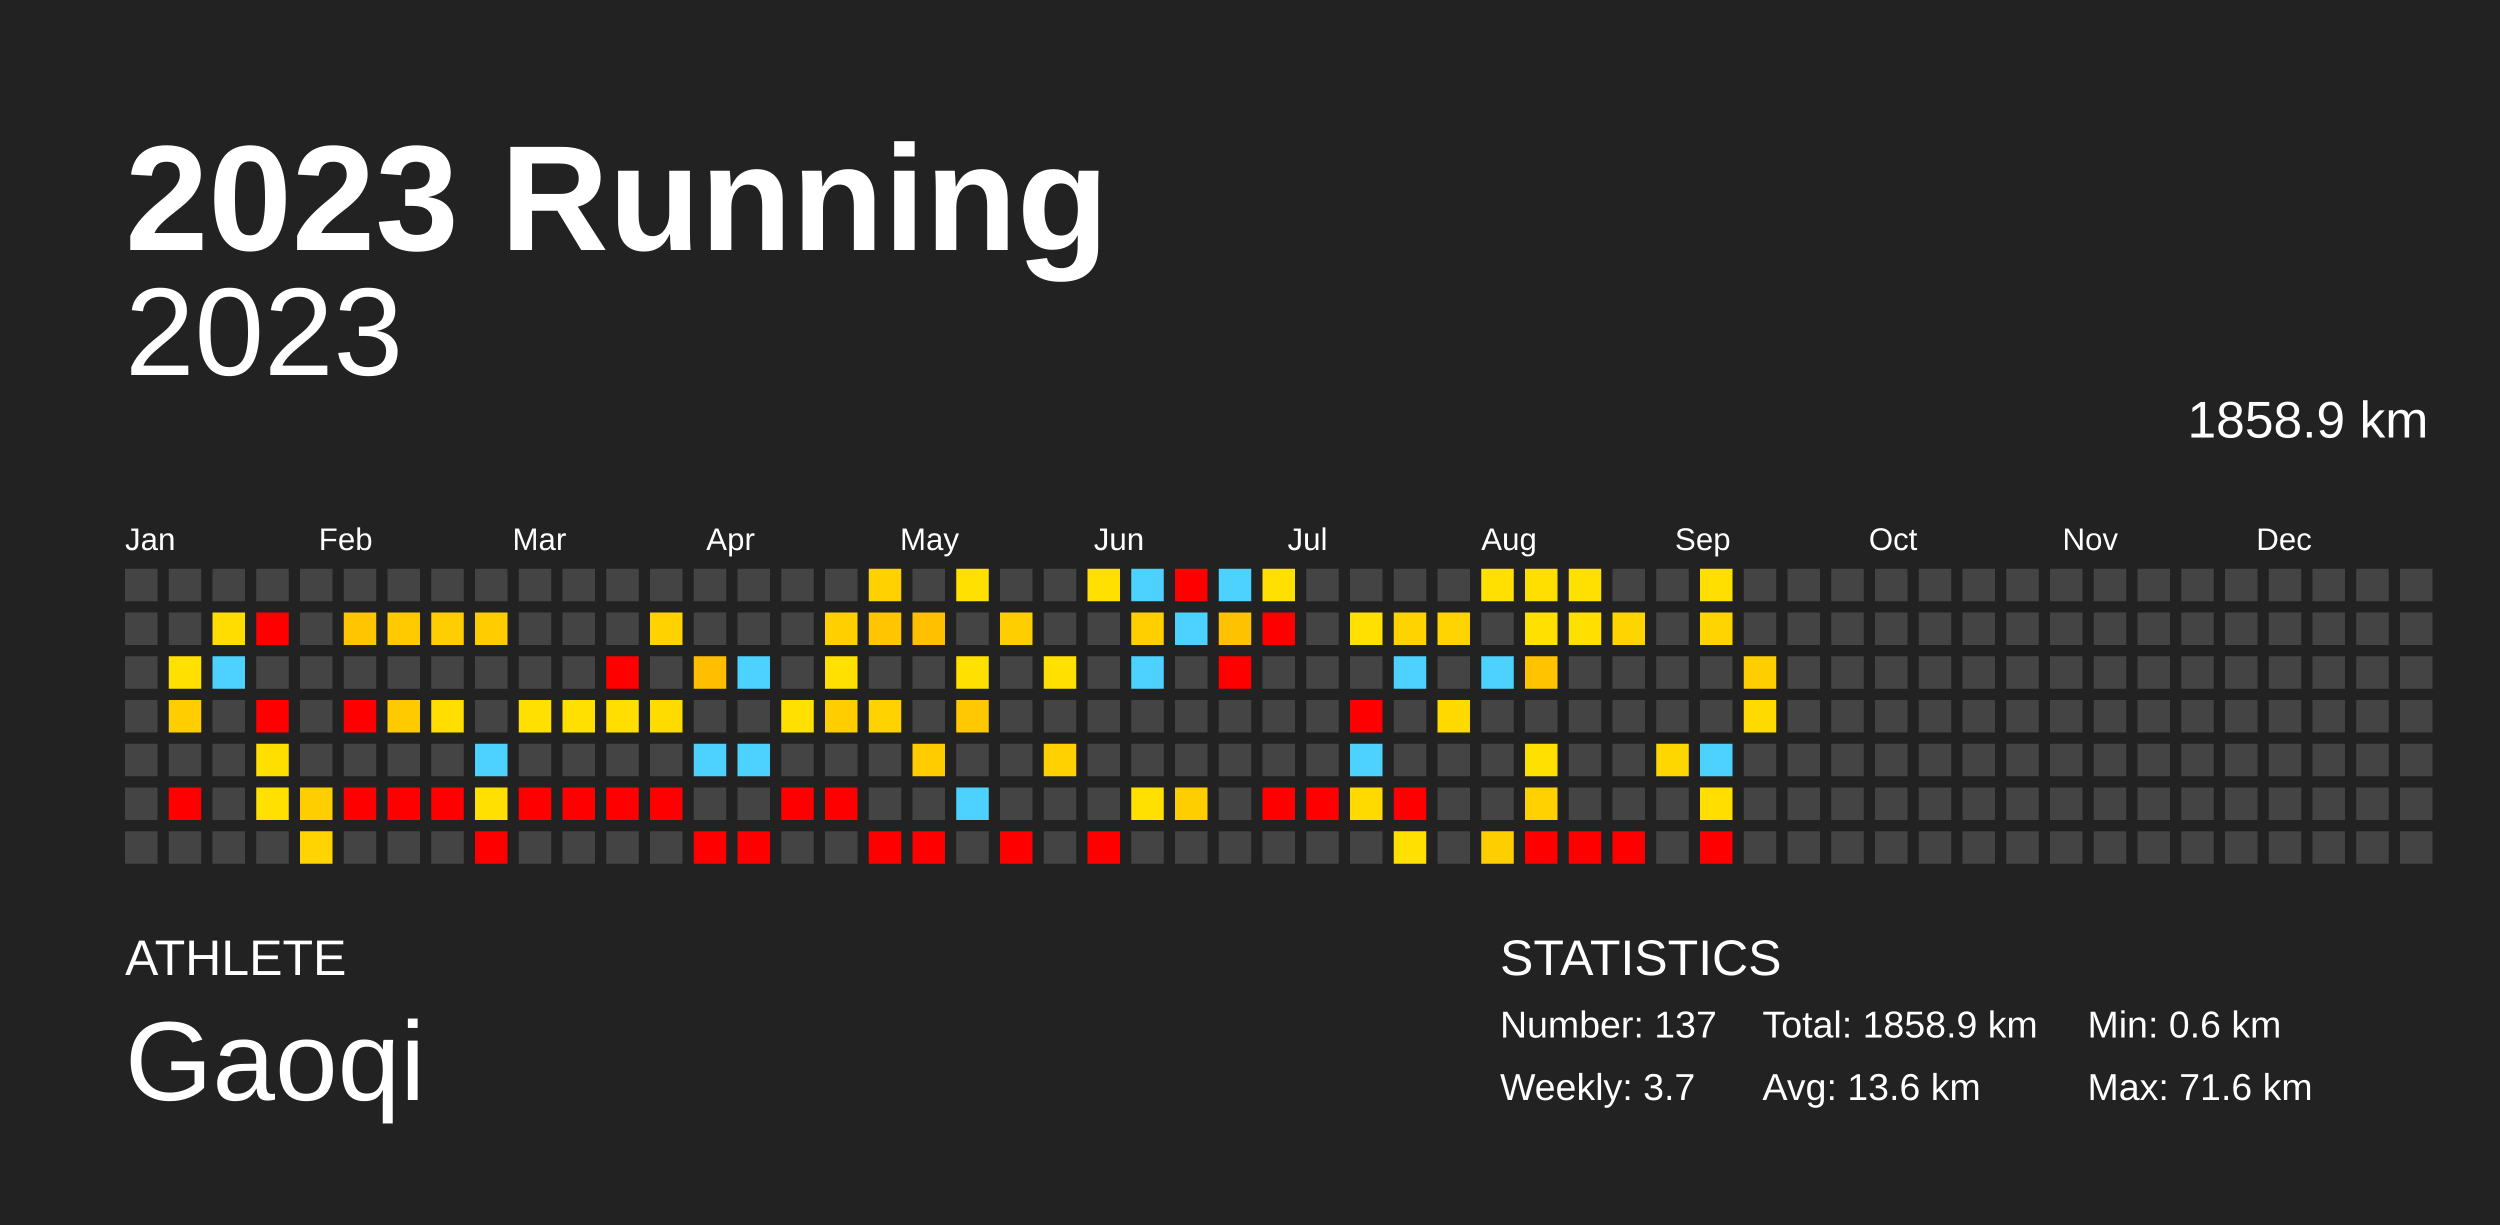
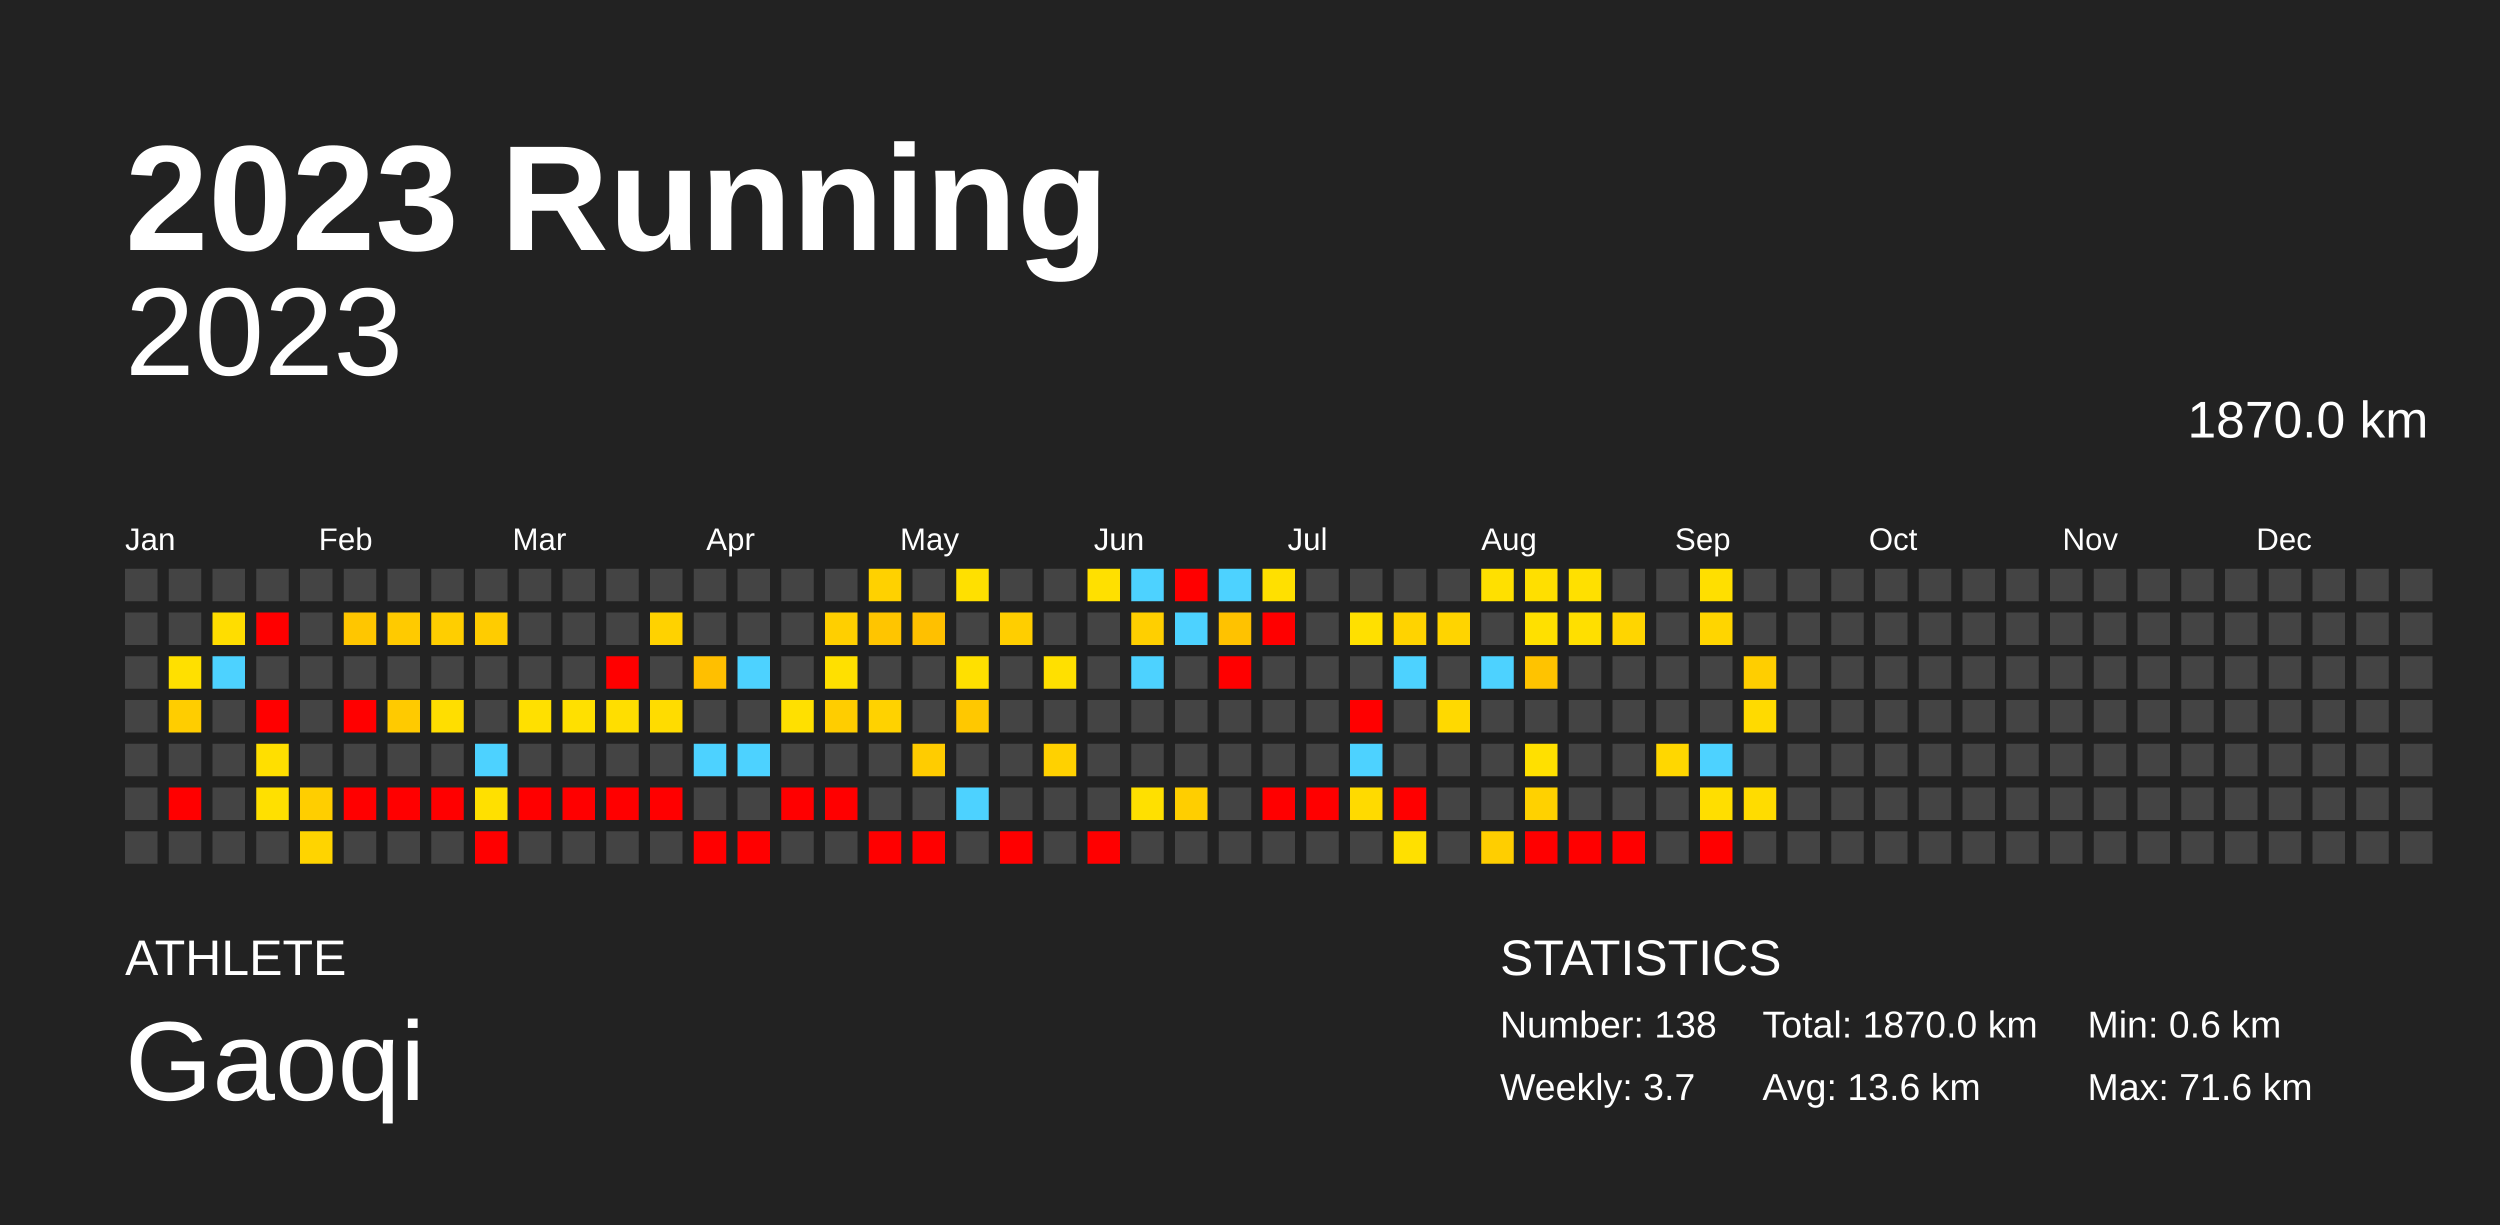
<svg xmlns="http://www.w3.org/2000/svg" baseProfile="full" height="98mm" version="1.1" viewBox="0,0,200,98" width="200mm">
  <defs />
  <rect fill="#222222" height="98" width="200" x="0" y="0" />
  <text fill="#FFFFFF" style="font-size:12px; font-family:Arial; font-weight:bold;" x="10" y="20">2023 Running</text>
  <text fill="#FFFFFF" style="font-size:4px; font-family:Arial" x="10" y="78">ATHLETE</text>
  <text fill="#FFFFFF" style="font-size:9px; font-family:Arial" x="10" y="88">Gaoqi</text>
  <text fill="#FFFFFF" style="font-size:4px; font-family:Arial" x="120" y="78">STATISTICS</text>
-   <text fill="#FFFFFF" style="font-size:3px; font-family:Arial" x="120" y="83">Number: 137</text>
+   <text fill="#FFFFFF" style="font-size:3px; font-family:Arial" x="120" y="83">Number: 138</text>
  <text fill="#FFFFFF" style="font-size:3px; font-family:Arial" x="120" y="88">Weekly: 3.7</text>
-   <text fill="#FFFFFF" style="font-size:3px; font-family:Arial" x="141" y="83">Total: 1858.9 km</text>
+   <text fill="#FFFFFF" style="font-size:3px; font-family:Arial" x="141" y="83">Total: 1870.0 km</text>
  <text fill="#FFFFFF" style="font-size:3px; font-family:Arial" x="141" y="88">Avg: 13.6 km</text>
  <text fill="#FFFFFF" style="font-size:3px; font-family:Arial" x="167" y="83">Min: 0.6 km</text>
  <text fill="#FFFFFF" style="font-size:3px; font-family:Arial" x="167" y="88">Max: 71.6 km</text>
  <text alignment-baseline="hanging" fill="#FFFFFF" style="font-size:10.0px; font-family:Arial;" x="10" y="30">2023</text>
-   <text alignment-baseline="hanging" fill="#FFFFFF" style="font-size:4.125px; font-family:Arial;" x="175" y="35">1858.9 km</text>
+   <text alignment-baseline="hanging" fill="#FFFFFF" style="font-size:4.125px; font-family:Arial;" x="175" y="35">1870.0 km</text>
  <text fill="#FFFFFF" style="font-size:2.5px; font-family:Arial" x="10.0" y="44">Jan</text>
  <text fill="#FFFFFF" style="font-size:2.5px; font-family:Arial" x="25.5" y="44">Feb</text>
  <text fill="#FFFFFF" style="font-size:2.5px; font-family:Arial" x="41.0" y="44">Mar</text>
  <text fill="#FFFFFF" style="font-size:2.5px; font-family:Arial" x="56.5" y="44">Apr</text>
  <text fill="#FFFFFF" style="font-size:2.5px; font-family:Arial" x="72.0" y="44">May</text>
  <text fill="#FFFFFF" style="font-size:2.5px; font-family:Arial" x="87.5" y="44">Jun</text>
  <text fill="#FFFFFF" style="font-size:2.5px; font-family:Arial" x="103.0" y="44">Jul</text>
  <text fill="#FFFFFF" style="font-size:2.5px; font-family:Arial" x="118.5" y="44">Aug</text>
  <text fill="#FFFFFF" style="font-size:2.5px; font-family:Arial" x="134.0" y="44">Sep</text>
  <text fill="#FFFFFF" style="font-size:2.5px; font-family:Arial" x="149.5" y="44">Oct</text>
  <text fill="#FFFFFF" style="font-size:2.5px; font-family:Arial" x="165.0" y="44">Nov</text>
  <text fill="#FFFFFF" style="font-size:2.5px; font-family:Arial" x="180.5" y="44">Dec</text>
  <rect fill="#444444" height="2.6" width="2.6" x="10.0" y="45.5" />
  <rect fill="#444444" height="2.6" width="2.6" x="10.0" y="49.0" />
  <rect fill="#444444" height="2.6" width="2.6" x="10.0" y="52.5" />
  <rect fill="#444444" height="2.6" width="2.6" x="10.0" y="56.0" />
  <rect fill="#444444" height="2.6" width="2.6" x="10.0" y="59.5" />
  <rect fill="#444444" height="2.6" width="2.6" x="10.0" y="63.0" />
  <rect fill="#444444" height="2.6" width="2.6" x="10.0" y="66.5" />
  <rect fill="#444444" height="2.6" width="2.6" x="13.5" y="45.5" />
  <rect fill="#444444" height="2.6" width="2.6" x="13.5" y="49.0" />
  <rect fill="#ffe000" height="2.6" width="2.6" x="13.5" y="52.5" />
  <rect fill="#ffcd00" height="2.6" width="2.6" x="13.5" y="56.0" />
  <rect fill="#444444" height="2.6" width="2.6" x="13.5" y="59.5" />
  <rect fill="red" height="2.6" width="2.6" x="13.5" y="63.0" />
  <rect fill="#444444" height="2.6" width="2.6" x="13.5" y="66.5" />
  <rect fill="#444444" height="2.6" width="2.6" x="17.0" y="45.5" />
  <rect fill="#ffdd00" height="2.6" width="2.6" x="17.0" y="49.0" />
  <rect fill="#4dd2ff" height="2.6" width="2.6" x="17.0" y="52.5" />
  <rect fill="#444444" height="2.6" width="2.6" x="17.0" y="56.0" />
  <rect fill="#444444" height="2.6" width="2.6" x="17.0" y="59.5" />
  <rect fill="#444444" height="2.6" width="2.6" x="17.0" y="63.0" />
  <rect fill="#444444" height="2.6" width="2.6" x="17.0" y="66.5" />
  <rect fill="#444444" height="2.6" width="2.6" x="20.5" y="45.5" />
  <rect fill="red" height="2.6" width="2.6" x="20.5" y="49.0" />
  <rect fill="#444444" height="2.6" width="2.6" x="20.5" y="52.5" />
  <rect fill="red" height="2.6" width="2.6" x="20.5" y="56.0" />
  <rect fill="#ffdf00" height="2.6" width="2.6" x="20.5" y="59.5" />
  <rect fill="#ffe000" height="2.6" width="2.6" x="20.5" y="63.0" />
  <rect fill="#444444" height="2.6" width="2.6" x="20.5" y="66.5" />
  <rect fill="#444444" height="2.6" width="2.6" x="24.0" y="45.5" />
  <rect fill="#444444" height="2.6" width="2.6" x="24.0" y="49.0" />
  <rect fill="#444444" height="2.6" width="2.6" x="24.0" y="52.5" />
  <rect fill="#444444" height="2.6" width="2.6" x="24.0" y="56.0" />
  <rect fill="#444444" height="2.6" width="2.6" x="24.0" y="59.5" />
  <rect fill="#ffce00" height="2.6" width="2.6" x="24.0" y="63.0" />
  <rect fill="#ffd400" height="2.6" width="2.6" x="24.0" y="66.5" />
  <rect fill="#444444" height="2.6" width="2.6" x="27.5" y="45.5" />
  <rect fill="#ffc600" height="2.6" width="2.6" x="27.5" y="49.0" />
  <rect fill="#444444" height="2.6" width="2.6" x="27.5" y="52.5" />
  <rect fill="red" height="2.6" width="2.6" x="27.5" y="56.0" />
  <rect fill="#444444" height="2.6" width="2.6" x="27.5" y="59.5" />
  <rect fill="red" height="2.6" width="2.6" x="27.5" y="63.0" />
  <rect fill="#444444" height="2.6" width="2.6" x="27.5" y="66.5" />
  <rect fill="#444444" height="2.6" width="2.6" x="31.0" y="45.5" />
  <rect fill="#ffca00" height="2.6" width="2.6" x="31.0" y="49.0" />
  <rect fill="#444444" height="2.6" width="2.6" x="31.0" y="52.5" />
  <rect fill="#ffca00" height="2.6" width="2.6" x="31.0" y="56.0" />
  <rect fill="#444444" height="2.6" width="2.6" x="31.0" y="59.5" />
  <rect fill="red" height="2.6" width="2.6" x="31.0" y="63.0" />
  <rect fill="#444444" height="2.6" width="2.6" x="31.0" y="66.5" />
  <rect fill="#444444" height="2.6" width="2.6" x="34.5" y="45.5" />
  <rect fill="#ffce00" height="2.6" width="2.6" x="34.5" y="49.0" />
  <rect fill="#444444" height="2.6" width="2.6" x="34.5" y="52.5" />
  <rect fill="#ffde00" height="2.6" width="2.6" x="34.5" y="56.0" />
  <rect fill="#444444" height="2.6" width="2.6" x="34.5" y="59.5" />
  <rect fill="red" height="2.6" width="2.6" x="34.5" y="63.0" />
  <rect fill="#444444" height="2.6" width="2.6" x="34.5" y="66.5" />
  <rect fill="#444444" height="2.6" width="2.6" x="38.0" y="45.5" />
  <rect fill="#ffcc00" height="2.6" width="2.6" x="38.0" y="49.0" />
  <rect fill="#444444" height="2.6" width="2.6" x="38.0" y="52.5" />
  <rect fill="#444444" height="2.6" width="2.6" x="38.0" y="56.0" />
  <rect fill="#4dd2ff" height="2.6" width="2.6" x="38.0" y="59.5" />
  <rect fill="#ffe000" height="2.6" width="2.6" x="38.0" y="63.0" />
  <rect fill="red" height="2.6" width="2.6" x="38.0" y="66.5" />
  <rect fill="#444444" height="2.6" width="2.6" x="41.5" y="45.5" />
  <rect fill="#444444" height="2.6" width="2.6" x="41.5" y="49.0" />
  <rect fill="#444444" height="2.6" width="2.6" x="41.5" y="52.5" />
  <rect fill="#ffe000" height="2.6" width="2.6" x="41.5" y="56.0" />
  <rect fill="#444444" height="2.6" width="2.6" x="41.5" y="59.5" />
  <rect fill="red" height="2.6" width="2.6" x="41.5" y="63.0" />
  <rect fill="#444444" height="2.6" width="2.6" x="41.5" y="66.5" />
  <rect fill="#444444" height="2.6" width="2.6" x="45.0" y="45.5" />
  <rect fill="#444444" height="2.6" width="2.6" x="45.0" y="49.0" />
  <rect fill="#444444" height="2.6" width="2.6" x="45.0" y="52.5" />
  <rect fill="#ffe000" height="2.6" width="2.6" x="45.0" y="56.0" />
  <rect fill="#444444" height="2.6" width="2.6" x="45.0" y="59.5" />
  <rect fill="red" height="2.6" width="2.6" x="45.0" y="63.0" />
  <rect fill="#444444" height="2.6" width="2.6" x="45.0" y="66.5" />
  <rect fill="#444444" height="2.6" width="2.6" x="48.5" y="45.5" />
  <rect fill="#444444" height="2.6" width="2.6" x="48.5" y="49.0" />
  <rect fill="red" height="2.6" width="2.6" x="48.5" y="52.5" />
  <rect fill="#ffde00" height="2.6" width="2.6" x="48.5" y="56.0" />
  <rect fill="#444444" height="2.6" width="2.6" x="48.5" y="59.5" />
  <rect fill="red" height="2.6" width="2.6" x="48.5" y="63.0" />
  <rect fill="#444444" height="2.6" width="2.6" x="48.5" y="66.5" />
  <rect fill="#444444" height="2.6" width="2.6" x="52.0" y="45.5" />
  <rect fill="#ffd200" height="2.6" width="2.6" x="52.0" y="49.0" />
  <rect fill="#444444" height="2.6" width="2.6" x="52.0" y="52.5" />
  <rect fill="#ffdc00" height="2.6" width="2.6" x="52.0" y="56.0" />
  <rect fill="#444444" height="2.6" width="2.6" x="52.0" y="59.5" />
  <rect fill="red" height="2.6" width="2.6" x="52.0" y="63.0" />
  <rect fill="#444444" height="2.6" width="2.6" x="52.0" y="66.5" />
  <rect fill="#444444" height="2.6" width="2.6" x="55.5" y="45.5" />
  <rect fill="#444444" height="2.6" width="2.6" x="55.5" y="49.0" />
  <rect fill="#ffbf00" height="2.6" width="2.6" x="55.5" y="52.5" />
  <rect fill="#444444" height="2.6" width="2.6" x="55.5" y="56.0" />
  <rect fill="#4dd2ff" height="2.6" width="2.6" x="55.5" y="59.5" />
  <rect fill="#444444" height="2.6" width="2.6" x="55.5" y="63.0" />
  <rect fill="red" height="2.6" width="2.6" x="55.5" y="66.5" />
  <rect fill="#444444" height="2.6" width="2.6" x="59.0" y="45.5" />
  <rect fill="#444444" height="2.6" width="2.6" x="59.0" y="49.0" />
  <rect fill="#4dd2ff" height="2.6" width="2.6" x="59.0" y="52.5" />
  <rect fill="#444444" height="2.6" width="2.6" x="59.0" y="56.0" />
  <rect fill="#4dd2ff" height="2.6" width="2.6" x="59.0" y="59.5" />
  <rect fill="#444444" height="2.6" width="2.6" x="59.0" y="63.0" />
  <rect fill="red" height="2.6" width="2.6" x="59.0" y="66.5" />
  <rect fill="#444444" height="2.6" width="2.6" x="62.5" y="45.5" />
  <rect fill="#444444" height="2.6" width="2.6" x="62.5" y="49.0" />
  <rect fill="#444444" height="2.6" width="2.6" x="62.5" y="52.5" />
  <rect fill="#ffe000" height="2.6" width="2.6" x="62.5" y="56.0" />
  <rect fill="#444444" height="2.6" width="2.6" x="62.5" y="59.5" />
  <rect fill="red" height="2.6" width="2.6" x="62.5" y="63.0" />
  <rect fill="#444444" height="2.6" width="2.6" x="62.5" y="66.5" />
  <rect fill="#444444" height="2.6" width="2.6" x="66.0" y="45.5" />
  <rect fill="#ffcf00" height="2.6" width="2.6" x="66.0" y="49.0" />
  <rect fill="#ffe000" height="2.6" width="2.6" x="66.0" y="52.5" />
  <rect fill="#ffcd00" height="2.6" width="2.6" x="66.0" y="56.0" />
  <rect fill="#444444" height="2.6" width="2.6" x="66.0" y="59.5" />
  <rect fill="red" height="2.6" width="2.6" x="66.0" y="63.0" />
  <rect fill="#444444" height="2.6" width="2.6" x="66.0" y="66.5" />
  <rect fill="#ffd100" height="2.6" width="2.6" x="69.5" y="45.5" />
  <rect fill="#ffc500" height="2.6" width="2.6" x="69.5" y="49.0" />
  <rect fill="#444444" height="2.6" width="2.6" x="69.5" y="52.5" />
  <rect fill="#ffd200" height="2.6" width="2.6" x="69.5" y="56.0" />
  <rect fill="#444444" height="2.6" width="2.6" x="69.5" y="59.5" />
  <rect fill="#444444" height="2.6" width="2.6" x="69.5" y="63.0" />
  <rect fill="red" height="2.6" width="2.6" x="69.5" y="66.5" />
  <rect fill="#444444" height="2.6" width="2.6" x="73.0" y="45.5" />
  <rect fill="#ffc000" height="2.6" width="2.6" x="73.0" y="49.0" />
  <rect fill="#444444" height="2.6" width="2.6" x="73.0" y="52.5" />
  <rect fill="#444444" height="2.6" width="2.6" x="73.0" y="56.0" />
  <rect fill="#ffcc00" height="2.6" width="2.6" x="73.0" y="59.5" />
  <rect fill="#444444" height="2.6" width="2.6" x="73.0" y="63.0" />
  <rect fill="red" height="2.6" width="2.6" x="73.0" y="66.5" />
  <rect fill="#ffe000" height="2.6" width="2.6" x="76.5" y="45.5" />
  <rect fill="#444444" height="2.6" width="2.6" x="76.5" y="49.0" />
  <rect fill="#ffe000" height="2.6" width="2.6" x="76.5" y="52.5" />
  <rect fill="#ffc800" height="2.6" width="2.6" x="76.5" y="56.0" />
  <rect fill="#444444" height="2.6" width="2.6" x="76.5" y="59.5" />
  <rect fill="#4dd2ff" height="2.6" width="2.6" x="76.5" y="63.0" />
  <rect fill="#444444" height="2.6" width="2.6" x="76.5" y="66.5" />
  <rect fill="#444444" height="2.6" width="2.6" x="80.0" y="45.5" />
  <rect fill="#ffce00" height="2.6" width="2.6" x="80.0" y="49.0" />
  <rect fill="#444444" height="2.6" width="2.6" x="80.0" y="52.5" />
  <rect fill="#444444" height="2.6" width="2.6" x="80.0" y="56.0" />
  <rect fill="#444444" height="2.6" width="2.6" x="80.0" y="59.5" />
  <rect fill="#444444" height="2.6" width="2.6" x="80.0" y="63.0" />
  <rect fill="red" height="2.6" width="2.6" x="80.0" y="66.5" />
  <rect fill="#444444" height="2.6" width="2.6" x="83.5" y="45.5" />
  <rect fill="#444444" height="2.6" width="2.6" x="83.5" y="49.0" />
  <rect fill="#ffe000" height="2.6" width="2.6" x="83.5" y="52.5" />
  <rect fill="#444444" height="2.6" width="2.6" x="83.5" y="56.0" />
  <rect fill="#ffd100" height="2.6" width="2.6" x="83.5" y="59.5" />
  <rect fill="#444444" height="2.6" width="2.6" x="83.5" y="63.0" />
  <rect fill="#444444" height="2.6" width="2.6" x="83.5" y="66.5" />
  <rect fill="#ffe000" height="2.6" width="2.6" x="87.0" y="45.5" />
  <rect fill="#444444" height="2.6" width="2.6" x="87.0" y="49.0" />
  <rect fill="#444444" height="2.6" width="2.6" x="87.0" y="52.5" />
  <rect fill="#444444" height="2.6" width="2.6" x="87.0" y="56.0" />
  <rect fill="#444444" height="2.6" width="2.6" x="87.0" y="59.5" />
  <rect fill="#444444" height="2.6" width="2.6" x="87.0" y="63.0" />
  <rect fill="red" height="2.6" width="2.6" x="87.0" y="66.5" />
  <rect fill="#4dd2ff" height="2.6" width="2.6" x="90.5" y="45.5" />
  <rect fill="#ffcf00" height="2.6" width="2.6" x="90.5" y="49.0" />
  <rect fill="#4dd2ff" height="2.6" width="2.6" x="90.5" y="52.5" />
  <rect fill="#444444" height="2.6" width="2.6" x="90.5" y="56.0" />
  <rect fill="#444444" height="2.6" width="2.6" x="90.5" y="59.5" />
  <rect fill="#ffe000" height="2.6" width="2.6" x="90.5" y="63.0" />
  <rect fill="#444444" height="2.6" width="2.6" x="90.5" y="66.5" />
  <rect fill="red" height="2.6" width="2.6" x="94.0" y="45.5" />
  <rect fill="#4dd2ff" height="2.6" width="2.6" x="94.0" y="49.0" />
  <rect fill="#444444" height="2.6" width="2.6" x="94.0" y="52.5" />
  <rect fill="#444444" height="2.6" width="2.6" x="94.0" y="56.0" />
  <rect fill="#444444" height="2.6" width="2.6" x="94.0" y="59.5" />
  <rect fill="#ffce00" height="2.6" width="2.6" x="94.0" y="63.0" />
  <rect fill="#444444" height="2.6" width="2.6" x="94.0" y="66.5" />
  <rect fill="#4dd2ff" height="2.6" width="2.6" x="97.5" y="45.5" />
  <rect fill="#ffc200" height="2.6" width="2.6" x="97.5" y="49.0" />
  <rect fill="red" height="2.6" width="2.6" x="97.5" y="52.5" />
  <rect fill="#444444" height="2.6" width="2.6" x="97.5" y="56.0" />
  <rect fill="#444444" height="2.6" width="2.6" x="97.5" y="59.5" />
  <rect fill="#444444" height="2.6" width="2.6" x="97.5" y="63.0" />
  <rect fill="#444444" height="2.6" width="2.6" x="97.5" y="66.5" />
  <rect fill="#ffe000" height="2.6" width="2.6" x="101.0" y="45.5" />
  <rect fill="red" height="2.6" width="2.6" x="101.0" y="49.0" />
  <rect fill="#444444" height="2.6" width="2.6" x="101.0" y="52.5" />
  <rect fill="#444444" height="2.6" width="2.6" x="101.0" y="56.0" />
  <rect fill="#444444" height="2.6" width="2.6" x="101.0" y="59.5" />
  <rect fill="red" height="2.6" width="2.6" x="101.0" y="63.0" />
  <rect fill="#444444" height="2.6" width="2.6" x="101.0" y="66.5" />
  <rect fill="#444444" height="2.6" width="2.6" x="104.5" y="45.5" />
  <rect fill="#444444" height="2.6" width="2.6" x="104.5" y="49.0" />
  <rect fill="#444444" height="2.6" width="2.6" x="104.5" y="52.5" />
  <rect fill="#444444" height="2.6" width="2.6" x="104.5" y="56.0" />
  <rect fill="#444444" height="2.6" width="2.6" x="104.5" y="59.5" />
  <rect fill="red" height="2.6" width="2.6" x="104.5" y="63.0" />
  <rect fill="#444444" height="2.6" width="2.6" x="104.5" y="66.5" />
  <rect fill="#444444" height="2.6" width="2.6" x="108.0" y="45.5" />
  <rect fill="#ffe000" height="2.6" width="2.6" x="108.0" y="49.0" />
  <rect fill="#444444" height="2.6" width="2.6" x="108.0" y="52.5" />
  <rect fill="red" height="2.6" width="2.6" x="108.0" y="56.0" />
  <rect fill="#4dd2ff" height="2.6" width="2.6" x="108.0" y="59.5" />
  <rect fill="#ffda00" height="2.6" width="2.6" x="108.0" y="63.0" />
  <rect fill="#444444" height="2.6" width="2.6" x="108.0" y="66.5" />
  <rect fill="#444444" height="2.6" width="2.6" x="111.5" y="45.5" />
  <rect fill="#ffd300" height="2.6" width="2.6" x="111.5" y="49.0" />
  <rect fill="#4dd2ff" height="2.6" width="2.6" x="111.5" y="52.5" />
  <rect fill="#444444" height="2.6" width="2.6" x="111.5" y="56.0" />
  <rect fill="#444444" height="2.6" width="2.6" x="111.5" y="59.5" />
  <rect fill="red" height="2.6" width="2.6" x="111.5" y="63.0" />
  <rect fill="#ffe000" height="2.6" width="2.6" x="111.5" y="66.5" />
  <rect fill="#444444" height="2.6" width="2.6" x="115.0" y="45.5" />
  <rect fill="#ffd400" height="2.6" width="2.6" x="115.0" y="49.0" />
  <rect fill="#444444" height="2.6" width="2.6" x="115.0" y="52.5" />
  <rect fill="#ffd900" height="2.6" width="2.6" x="115.0" y="56.0" />
  <rect fill="#444444" height="2.6" width="2.6" x="115.0" y="59.5" />
  <rect fill="#444444" height="2.6" width="2.6" x="115.0" y="63.0" />
  <rect fill="#444444" height="2.6" width="2.6" x="115.0" y="66.5" />
  <rect fill="#ffe000" height="2.6" width="2.6" x="118.5" y="45.5" />
  <rect fill="#444444" height="2.6" width="2.6" x="118.5" y="49.0" />
  <rect fill="#4dd2ff" height="2.6" width="2.6" x="118.5" y="52.5" />
  <rect fill="#444444" height="2.6" width="2.6" x="118.5" y="56.0" />
  <rect fill="#444444" height="2.6" width="2.6" x="118.5" y="59.5" />
  <rect fill="#444444" height="2.6" width="2.6" x="118.5" y="63.0" />
  <rect fill="#ffce00" height="2.6" width="2.6" x="118.5" y="66.5" />
  <rect fill="#ffdf00" height="2.6" width="2.6" x="122.0" y="45.5" />
  <rect fill="#ffe000" height="2.6" width="2.6" x="122.0" y="49.0" />
  <rect fill="#ffc300" height="2.6" width="2.6" x="122.0" y="52.5" />
  <rect fill="#444444" height="2.6" width="2.6" x="122.0" y="56.0" />
  <rect fill="#ffe000" height="2.6" width="2.6" x="122.0" y="59.5" />
  <rect fill="#ffd100" height="2.6" width="2.6" x="122.0" y="63.0" />
  <rect fill="red" height="2.6" width="2.6" x="122.0" y="66.5" />
  <rect fill="#ffe000" height="2.6" width="2.6" x="125.5" y="45.5" />
  <rect fill="#ffdf00" height="2.6" width="2.6" x="125.5" y="49.0" />
  <rect fill="#444444" height="2.6" width="2.6" x="125.5" y="52.5" />
  <rect fill="#444444" height="2.6" width="2.6" x="125.5" y="56.0" />
  <rect fill="#444444" height="2.6" width="2.6" x="125.5" y="59.5" />
  <rect fill="#444444" height="2.6" width="2.6" x="125.5" y="63.0" />
  <rect fill="red" height="2.6" width="2.6" x="125.5" y="66.5" />
  <rect fill="#444444" height="2.6" width="2.6" x="129.0" y="45.5" />
  <rect fill="#ffd500" height="2.6" width="2.6" x="129.0" y="49.0" />
  <rect fill="#444444" height="2.6" width="2.6" x="129.0" y="52.5" />
  <rect fill="#444444" height="2.6" width="2.6" x="129.0" y="56.0" />
  <rect fill="#444444" height="2.6" width="2.6" x="129.0" y="59.5" />
  <rect fill="#444444" height="2.6" width="2.6" x="129.0" y="63.0" />
  <rect fill="red" height="2.6" width="2.6" x="129.0" y="66.5" />
  <rect fill="#444444" height="2.6" width="2.6" x="132.5" y="45.5" />
  <rect fill="#444444" height="2.6" width="2.6" x="132.5" y="49.0" />
  <rect fill="#444444" height="2.6" width="2.6" x="132.5" y="52.5" />
  <rect fill="#444444" height="2.6" width="2.6" x="132.5" y="56.0" />
  <rect fill="#ffd700" height="2.6" width="2.6" x="132.5" y="59.5" />
  <rect fill="#444444" height="2.6" width="2.6" x="132.5" y="63.0" />
  <rect fill="#444444" height="2.6" width="2.6" x="132.5" y="66.5" />
  <rect fill="#ffdf00" height="2.6" width="2.6" x="136.0" y="45.5" />
  <rect fill="#ffd500" height="2.6" width="2.6" x="136.0" y="49.0" />
  <rect fill="#444444" height="2.6" width="2.6" x="136.0" y="52.5" />
  <rect fill="#444444" height="2.6" width="2.6" x="136.0" y="56.0" />
  <rect fill="#4dd2ff" height="2.6" width="2.6" x="136.0" y="59.5" />
  <rect fill="#ffde00" height="2.6" width="2.6" x="136.0" y="63.0" />
  <rect fill="red" height="2.6" width="2.6" x="136.0" y="66.5" />
  <rect fill="#444444" height="2.6" width="2.6" x="139.5" y="45.5" />
  <rect fill="#444444" height="2.6" width="2.6" x="139.5" y="49.0" />
  <rect fill="#ffce00" height="2.6" width="2.6" x="139.5" y="52.5" />
  <rect fill="#ffda00" height="2.6" width="2.6" x="139.5" y="56.0" />
  <rect fill="#444444" height="2.6" width="2.6" x="139.5" y="59.5" />
-   <rect fill="#444444" height="2.6" width="2.6" x="139.5" y="63.0" />
+   <rect fill="#ffdc00" height="2.6" width="2.6" x="139.5" y="63.0" />
  <rect fill="#444444" height="2.6" width="2.6" x="139.5" y="66.5" />
  <rect fill="#444444" height="2.6" width="2.6" x="143.0" y="45.5" />
  <rect fill="#444444" height="2.6" width="2.6" x="143.0" y="49.0" />
  <rect fill="#444444" height="2.6" width="2.6" x="143.0" y="52.5" />
  <rect fill="#444444" height="2.6" width="2.6" x="143.0" y="56.0" />
  <rect fill="#444444" height="2.6" width="2.6" x="143.0" y="59.5" />
  <rect fill="#444444" height="2.6" width="2.6" x="143.0" y="63.0" />
  <rect fill="#444444" height="2.6" width="2.6" x="143.0" y="66.5" />
  <rect fill="#444444" height="2.6" width="2.6" x="146.5" y="45.5" />
  <rect fill="#444444" height="2.6" width="2.6" x="146.5" y="49.0" />
  <rect fill="#444444" height="2.6" width="2.6" x="146.5" y="52.5" />
  <rect fill="#444444" height="2.6" width="2.6" x="146.5" y="56.0" />
  <rect fill="#444444" height="2.6" width="2.6" x="146.5" y="59.5" />
  <rect fill="#444444" height="2.6" width="2.6" x="146.5" y="63.0" />
  <rect fill="#444444" height="2.6" width="2.6" x="146.5" y="66.5" />
  <rect fill="#444444" height="2.6" width="2.6" x="150.0" y="45.5" />
  <rect fill="#444444" height="2.6" width="2.6" x="150.0" y="49.0" />
  <rect fill="#444444" height="2.6" width="2.6" x="150.0" y="52.5" />
  <rect fill="#444444" height="2.6" width="2.6" x="150.0" y="56.0" />
  <rect fill="#444444" height="2.6" width="2.6" x="150.0" y="59.5" />
  <rect fill="#444444" height="2.6" width="2.6" x="150.0" y="63.0" />
  <rect fill="#444444" height="2.6" width="2.6" x="150.0" y="66.5" />
  <rect fill="#444444" height="2.6" width="2.6" x="153.5" y="45.5" />
  <rect fill="#444444" height="2.6" width="2.6" x="153.5" y="49.0" />
  <rect fill="#444444" height="2.6" width="2.6" x="153.5" y="52.5" />
  <rect fill="#444444" height="2.6" width="2.6" x="153.5" y="56.0" />
  <rect fill="#444444" height="2.6" width="2.6" x="153.5" y="59.5" />
  <rect fill="#444444" height="2.6" width="2.6" x="153.5" y="63.0" />
  <rect fill="#444444" height="2.6" width="2.6" x="153.5" y="66.5" />
  <rect fill="#444444" height="2.6" width="2.6" x="157.0" y="45.5" />
  <rect fill="#444444" height="2.6" width="2.6" x="157.0" y="49.0" />
  <rect fill="#444444" height="2.6" width="2.6" x="157.0" y="52.5" />
  <rect fill="#444444" height="2.6" width="2.6" x="157.0" y="56.0" />
  <rect fill="#444444" height="2.6" width="2.6" x="157.0" y="59.5" />
  <rect fill="#444444" height="2.6" width="2.6" x="157.0" y="63.0" />
  <rect fill="#444444" height="2.6" width="2.6" x="157.0" y="66.5" />
  <rect fill="#444444" height="2.6" width="2.6" x="160.5" y="45.5" />
  <rect fill="#444444" height="2.6" width="2.6" x="160.5" y="49.0" />
  <rect fill="#444444" height="2.6" width="2.6" x="160.5" y="52.5" />
  <rect fill="#444444" height="2.6" width="2.6" x="160.5" y="56.0" />
  <rect fill="#444444" height="2.6" width="2.6" x="160.5" y="59.5" />
  <rect fill="#444444" height="2.6" width="2.6" x="160.5" y="63.0" />
  <rect fill="#444444" height="2.6" width="2.6" x="160.5" y="66.5" />
  <rect fill="#444444" height="2.6" width="2.6" x="164.0" y="45.5" />
  <rect fill="#444444" height="2.6" width="2.6" x="164.0" y="49.0" />
  <rect fill="#444444" height="2.6" width="2.6" x="164.0" y="52.5" />
  <rect fill="#444444" height="2.6" width="2.6" x="164.0" y="56.0" />
  <rect fill="#444444" height="2.6" width="2.6" x="164.0" y="59.5" />
  <rect fill="#444444" height="2.6" width="2.6" x="164.0" y="63.0" />
  <rect fill="#444444" height="2.6" width="2.6" x="164.0" y="66.5" />
  <rect fill="#444444" height="2.6" width="2.6" x="167.5" y="45.5" />
  <rect fill="#444444" height="2.6" width="2.6" x="167.5" y="49.0" />
  <rect fill="#444444" height="2.6" width="2.6" x="167.5" y="52.5" />
  <rect fill="#444444" height="2.6" width="2.6" x="167.5" y="56.0" />
  <rect fill="#444444" height="2.6" width="2.6" x="167.5" y="59.5" />
  <rect fill="#444444" height="2.6" width="2.6" x="167.5" y="63.0" />
  <rect fill="#444444" height="2.6" width="2.6" x="167.5" y="66.5" />
  <rect fill="#444444" height="2.6" width="2.6" x="171.0" y="45.5" />
  <rect fill="#444444" height="2.6" width="2.6" x="171.0" y="49.0" />
  <rect fill="#444444" height="2.6" width="2.6" x="171.0" y="52.5" />
  <rect fill="#444444" height="2.6" width="2.6" x="171.0" y="56.0" />
  <rect fill="#444444" height="2.6" width="2.6" x="171.0" y="59.5" />
  <rect fill="#444444" height="2.6" width="2.6" x="171.0" y="63.0" />
  <rect fill="#444444" height="2.6" width="2.6" x="171.0" y="66.5" />
  <rect fill="#444444" height="2.6" width="2.6" x="174.5" y="45.5" />
  <rect fill="#444444" height="2.6" width="2.6" x="174.5" y="49.0" />
  <rect fill="#444444" height="2.6" width="2.6" x="174.5" y="52.5" />
  <rect fill="#444444" height="2.6" width="2.6" x="174.5" y="56.0" />
  <rect fill="#444444" height="2.6" width="2.6" x="174.5" y="59.5" />
  <rect fill="#444444" height="2.6" width="2.6" x="174.5" y="63.0" />
  <rect fill="#444444" height="2.6" width="2.6" x="174.5" y="66.5" />
  <rect fill="#444444" height="2.6" width="2.6" x="178.0" y="45.5" />
  <rect fill="#444444" height="2.6" width="2.6" x="178.0" y="49.0" />
  <rect fill="#444444" height="2.6" width="2.6" x="178.0" y="52.5" />
  <rect fill="#444444" height="2.6" width="2.6" x="178.0" y="56.0" />
  <rect fill="#444444" height="2.6" width="2.6" x="178.0" y="59.5" />
  <rect fill="#444444" height="2.6" width="2.6" x="178.0" y="63.0" />
  <rect fill="#444444" height="2.6" width="2.6" x="178.0" y="66.5" />
  <rect fill="#444444" height="2.6" width="2.6" x="181.5" y="45.5" />
  <rect fill="#444444" height="2.6" width="2.6" x="181.5" y="49.0" />
  <rect fill="#444444" height="2.6" width="2.6" x="181.5" y="52.5" />
  <rect fill="#444444" height="2.6" width="2.6" x="181.5" y="56.0" />
  <rect fill="#444444" height="2.6" width="2.6" x="181.5" y="59.5" />
  <rect fill="#444444" height="2.6" width="2.6" x="181.5" y="63.0" />
  <rect fill="#444444" height="2.6" width="2.6" x="181.5" y="66.5" />
  <rect fill="#444444" height="2.6" width="2.6" x="185.0" y="45.5" />
  <rect fill="#444444" height="2.6" width="2.6" x="185.0" y="49.0" />
  <rect fill="#444444" height="2.6" width="2.6" x="185.0" y="52.5" />
  <rect fill="#444444" height="2.6" width="2.6" x="185.0" y="56.0" />
  <rect fill="#444444" height="2.6" width="2.6" x="185.0" y="59.5" />
  <rect fill="#444444" height="2.6" width="2.6" x="185.0" y="63.0" />
  <rect fill="#444444" height="2.6" width="2.6" x="185.0" y="66.5" />
  <rect fill="#444444" height="2.6" width="2.6" x="188.5" y="45.5" />
  <rect fill="#444444" height="2.6" width="2.6" x="188.5" y="49.0" />
  <rect fill="#444444" height="2.6" width="2.6" x="188.5" y="52.5" />
  <rect fill="#444444" height="2.6" width="2.6" x="188.5" y="56.0" />
  <rect fill="#444444" height="2.6" width="2.6" x="188.5" y="59.5" />
  <rect fill="#444444" height="2.6" width="2.6" x="188.5" y="63.0" />
  <rect fill="#444444" height="2.6" width="2.6" x="188.5" y="66.5" />
  <rect fill="#444444" height="2.6" width="2.6" x="192.0" y="45.5" />
  <rect fill="#444444" height="2.6" width="2.6" x="192.0" y="49.0" />
  <rect fill="#444444" height="2.6" width="2.6" x="192.0" y="52.5" />
  <rect fill="#444444" height="2.6" width="2.6" x="192.0" y="56.0" />
  <rect fill="#444444" height="2.6" width="2.6" x="192.0" y="59.5" />
  <rect fill="#444444" height="2.6" width="2.6" x="192.0" y="63.0" />
  <rect fill="#444444" height="2.6" width="2.6" x="192.0" y="66.5" />
</svg>
